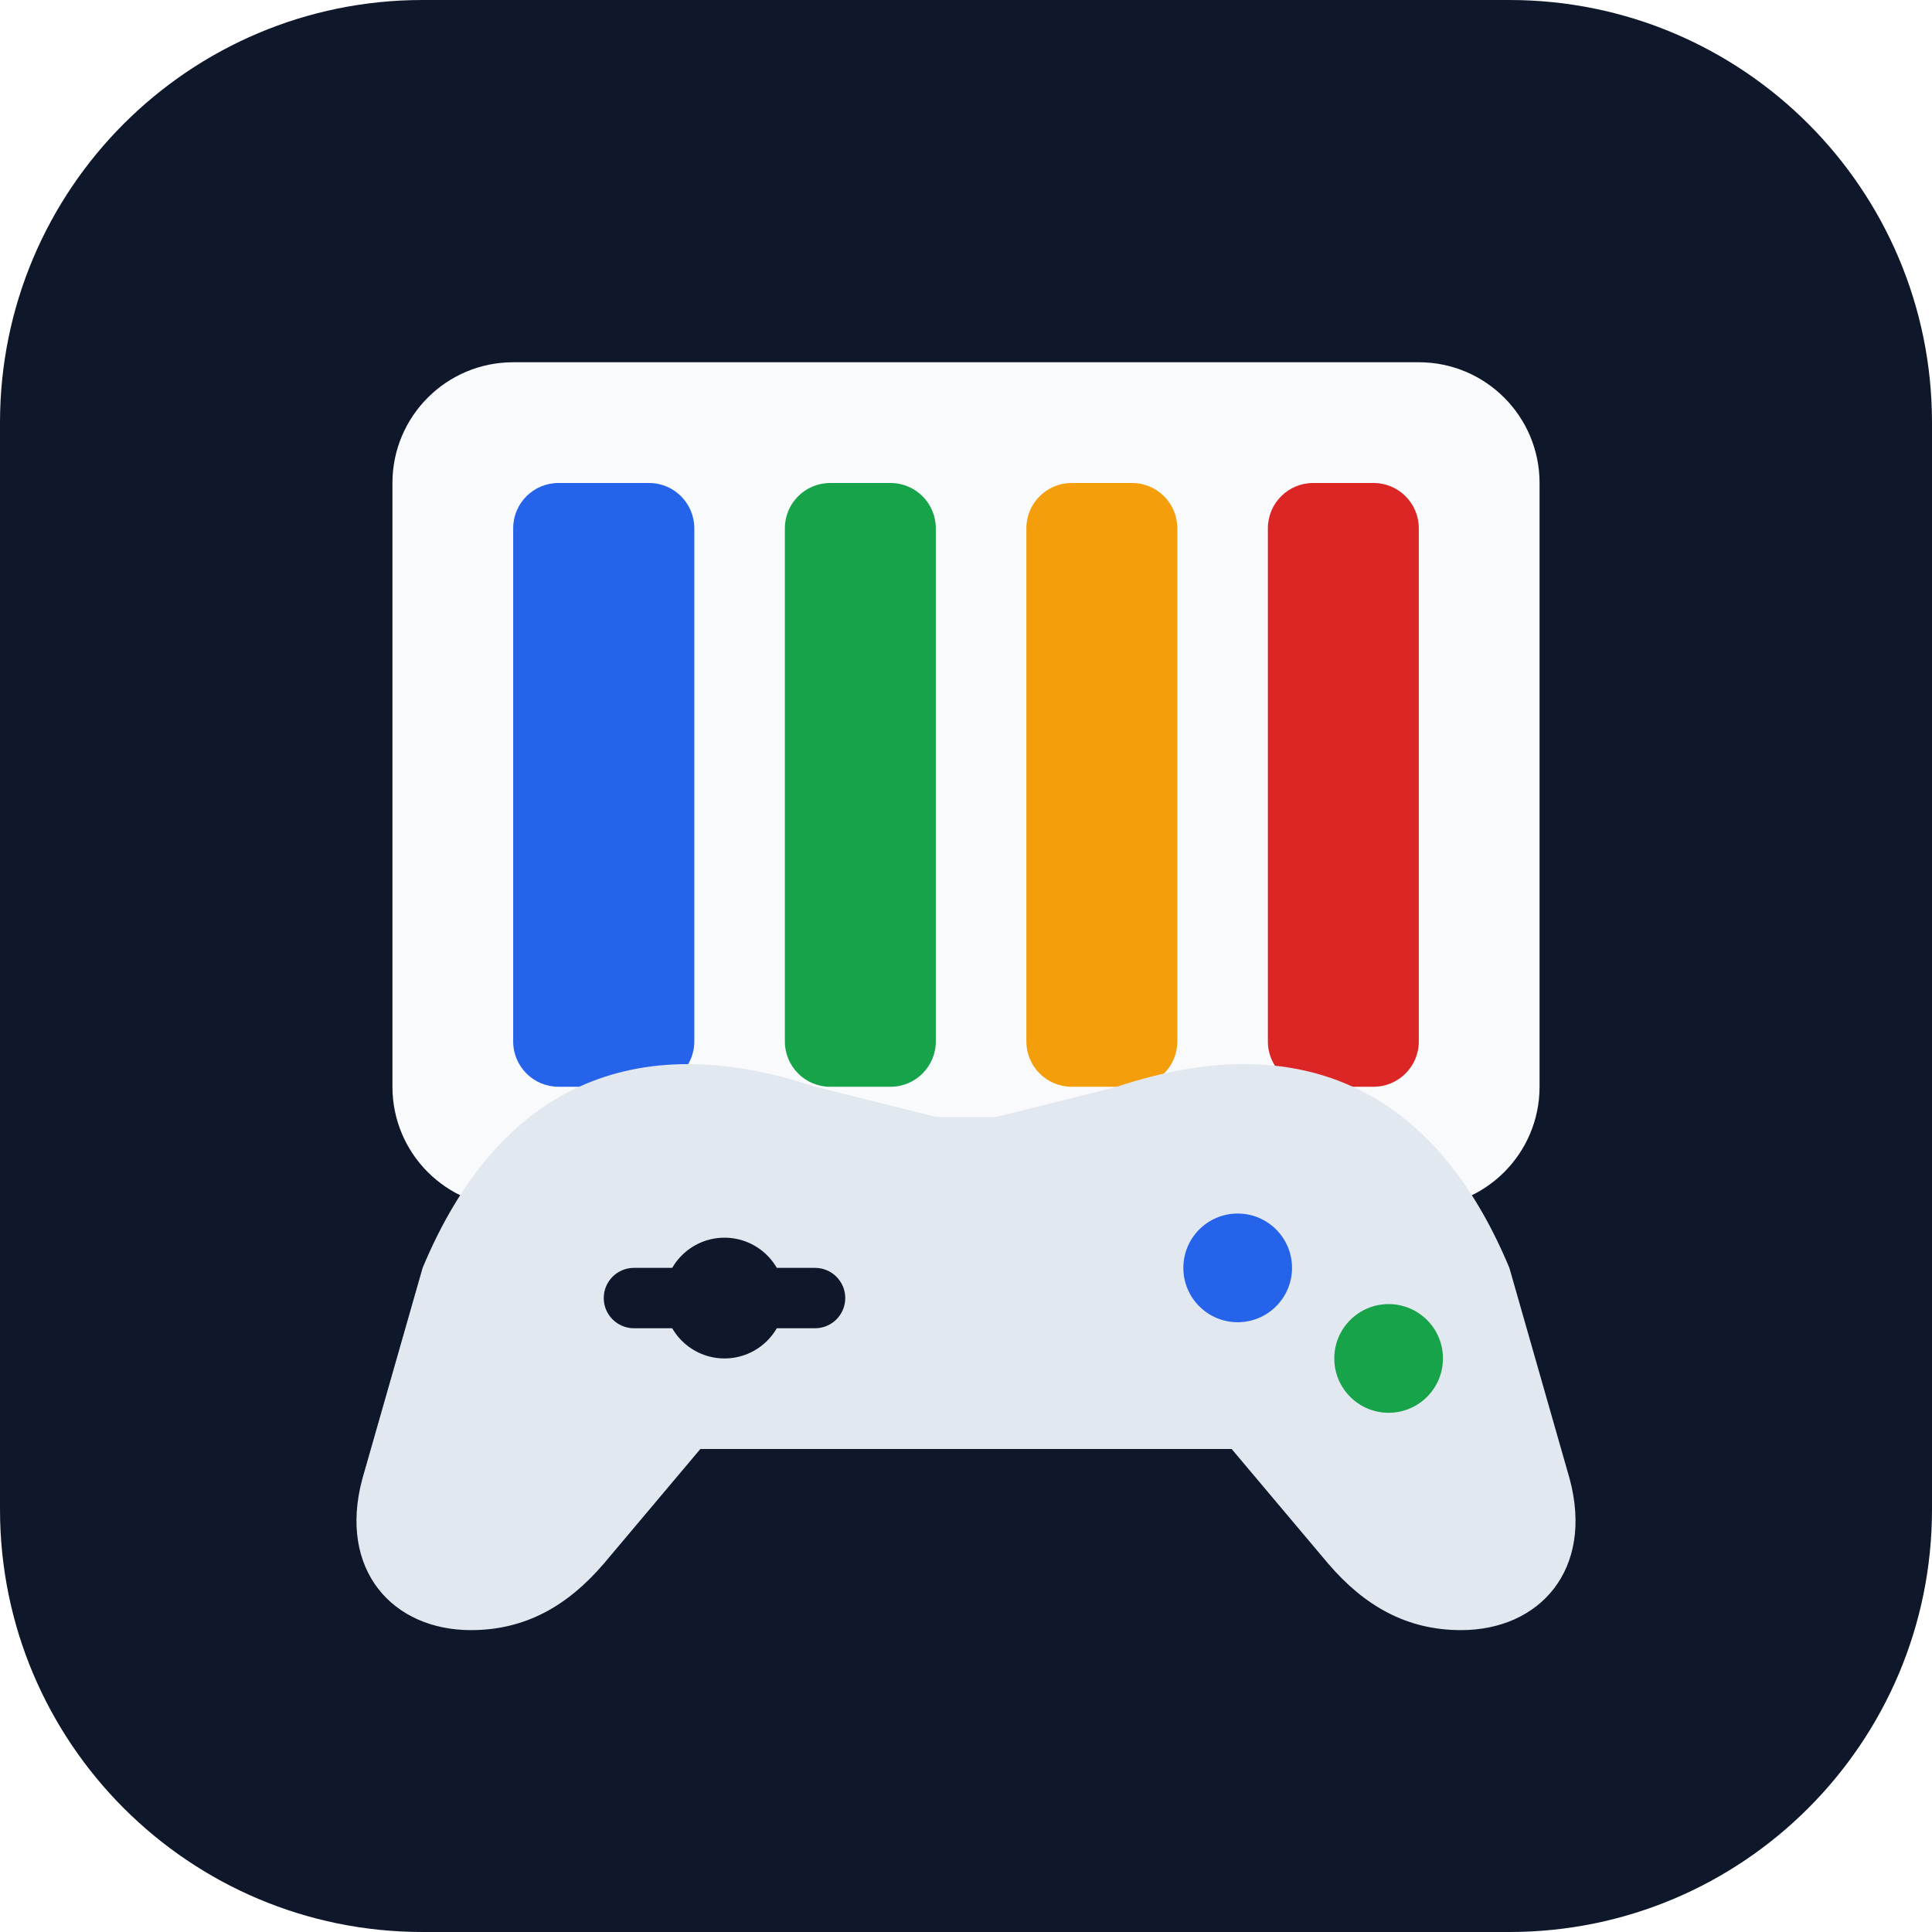
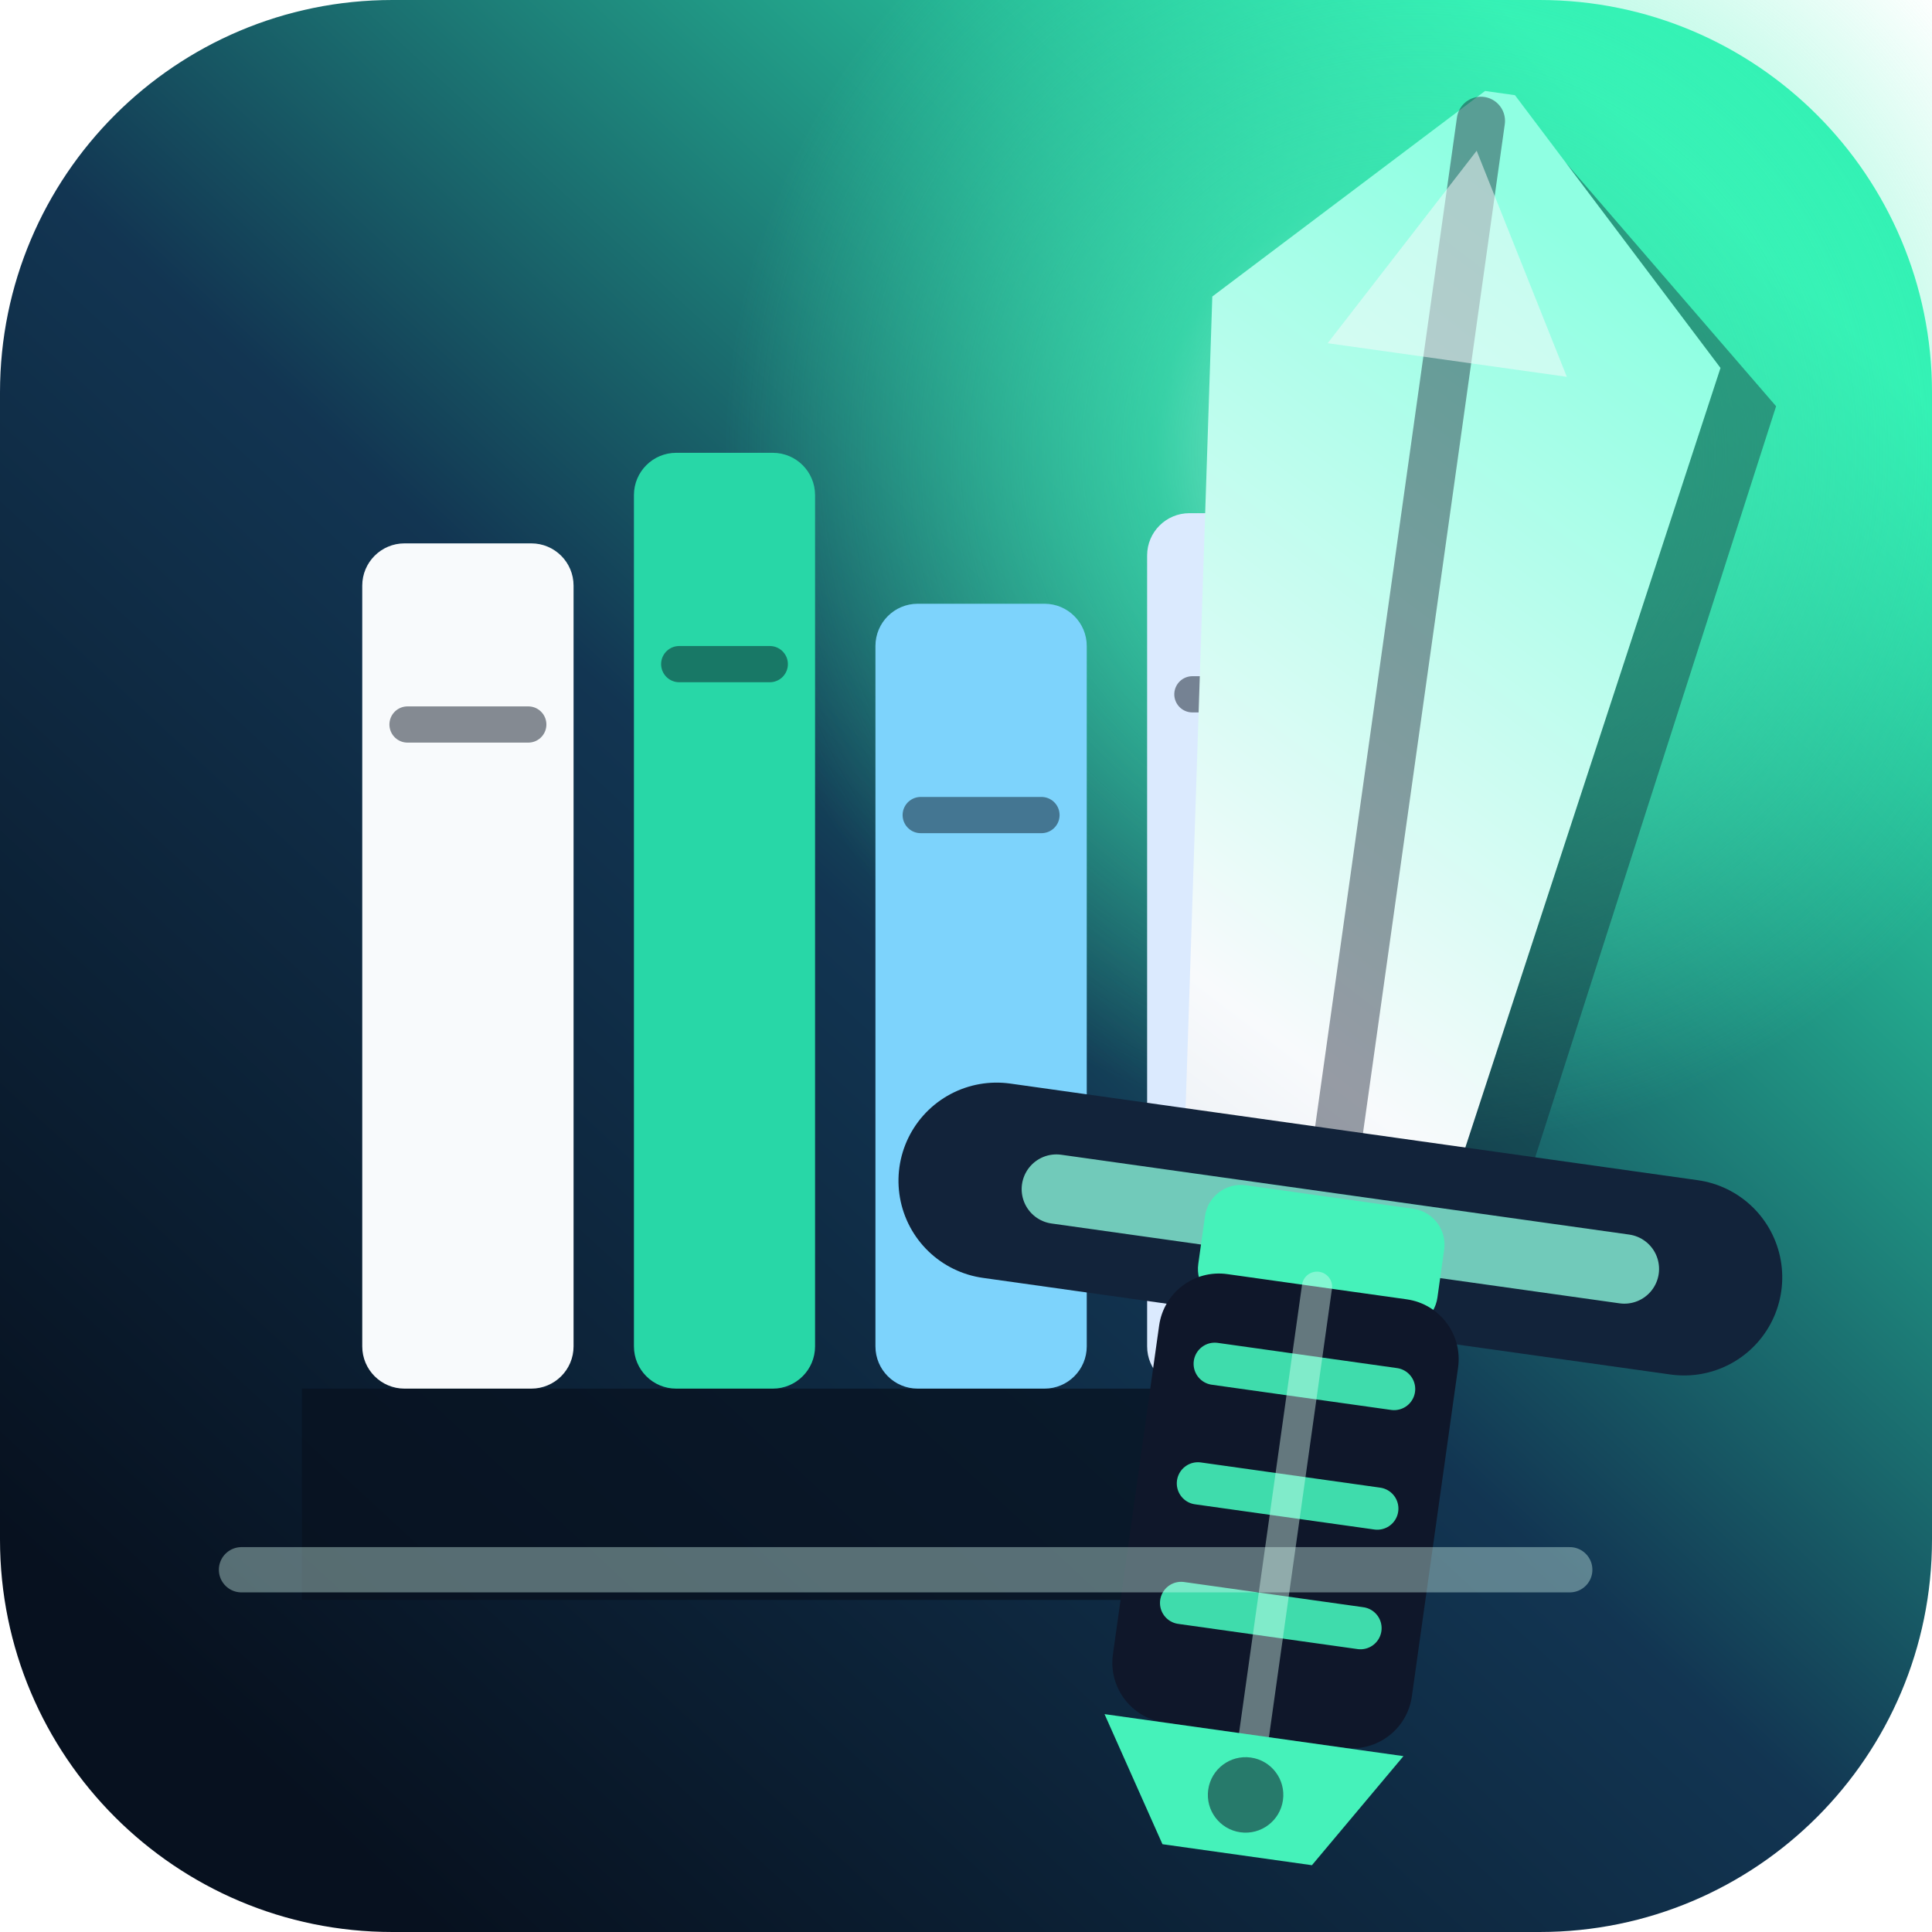
<svg xmlns="http://www.w3.org/2000/svg" viewBox="0 0 64 64" role="img" aria-label="CloudCollectionApp">
-   <rect width="64" height="64" rx="14" fill="#0f172a" />
-   <rect x="13" y="12" width="38" height="28" rx="4" fill="#f8fafc" />
-   <rect x="17" y="16" width="6" height="20" rx="1.5" fill="#2563eb" />
-   <rect x="26" y="16" width="5" height="20" rx="1.5" fill="#16a34a" />
-   <rect x="34" y="16" width="5" height="20" rx="1.5" fill="#f59e0b" />
-   <rect x="42" y="16" width="5" height="20" rx="1.5" fill="#dc2626" />
-   <path d="M14 42c2.5-6 7-8 13-6l4 1h2l4-1c6-2 10.5 0 13 6l2 7c.8 3-1 5-3.6 5-1.8 0-3.2-.8-4.4-2.2L40.8 48H23.2L20 51.8C18.8 53.2 17.4 54 15.6 54 13 54 11.2 52 12 49l2-7Z" fill="#e2e8f0" />
-   <circle cx="24" cy="43" r="2" fill="#0f172a" />
-   <rect x="20" y="42" width="8" height="2" rx="1" fill="#0f172a" />
-   <circle cx="41" cy="42" r="1.8" fill="#2563eb" />
-   <circle cx="46" cy="45" r="1.8" fill="#16a34a" />
+   <defs>
+     <linearGradient id="makoBackground" x1="8" y1="58" x2="56" y2="6" gradientUnits="userSpaceOnUse">
+       <stop offset="0" stop-color="#07111f" />
+       <stop offset="0.48" stop-color="#123552" />
+       <stop offset="1" stop-color="#2ef2b3" />
+     </linearGradient>
+     <linearGradient id="swordBlade" x1="24" y1="50" x2="48" y2="7" gradientUnits="userSpaceOnUse">
+       <stop offset="0" stop-color="#cbd5e1" />
+       <stop offset="0.45" stop-color="#f8fafc" />
+       <stop offset="1" stop-color="#8fffe2" />
+     </linearGradient>
+     <radialGradient id="makoGlow" cx="47" cy="15" r="23" gradientUnits="userSpaceOnUse">
+       <stop offset="0" stop-color="#d8fff4" stop-opacity="0.95" />
+       <stop offset="0.38" stop-color="#45f2ba" stop-opacity="0.62" />
+       <stop offset="1" stop-color="#45f2ba" stop-opacity="0" />
+     </radialGradient>
+   </defs>
+   <rect width="64" height="64" rx="13" fill="url(#makoBackground)" />
+   <circle cx="47" cy="15" r="24" fill="url(#makoGlow)" />
+   <path d="M10 46h30v7H10z" fill="#07111f" opacity="0.72" />
+   <rect x="12" y="18" width="7" height="28" rx="1.4" fill="#f8fafc" />
+   <rect x="21" y="15" width="6" height="31" rx="1.4" fill="#28d7a7" />
+   <rect x="29" y="20" width="7" height="26" rx="1.4" fill="#7dd3fc" />
+   <rect x="38" y="17" width="6" height="29" rx="1.4" fill="#dbeafe" />
+   <path d="M13.5 24h4M22.5 22h3M30.5 27h4M39.5 23h3" stroke="#07111f" stroke-width="1.2" stroke-linecap="round" opacity="0.48" />
+   <g transform="rotate(8 47 33)">
+     <path d="M48 5 56 12 51 41 47 47 42 41 38 12 46 5Z" fill="#0f172a" opacity="0.38" />
+     <path d="M46 3 54 11 49 39 45 45 40 39 37 11 45 3Z" fill="url(#swordBlade)" />
+     <path d="M45 4v41" stroke="#0f172a" stroke-width="1.6" stroke-linecap="round" opacity="0.42" />
+     <path d="M41 12 45 5 49 12" fill="#f8fafc" opacity="0.52" />
+     <path d="M34 41h23" stroke="#12233a" stroke-width="6.5" stroke-linecap="round" />
+     <path d="M36 41h19" stroke="#8fffe2" stroke-width="2.3" stroke-linecap="round" opacity="0.76" />
+     <rect x="41" y="40" width="8" height="4" rx="1.2" fill="#45f2ba" />
+     <rect x="40" y="43" width="10" height="15" rx="2" fill="#0f172a" />
+     <path d="M42 46h6M42 50h6M42 54h6" stroke="#45f2ba" stroke-width="1.4" stroke-linecap="round" opacity="0.9" />
+     <path d="M45 43v15" stroke="#d8fff4" stroke-width="1" stroke-linecap="round" opacity="0.42" />
+     <path d="M40 58h10l-2.5 4h-5Z" fill="#45f2ba" />
+     <circle cx="45" cy="60" r="1.25" fill="#0f172a" opacity="0.55" />
+   </g>
+   <path d="M8 52h44" stroke="#d8fff4" stroke-width="1.5" stroke-linecap="round" opacity="0.38" />
</svg>
